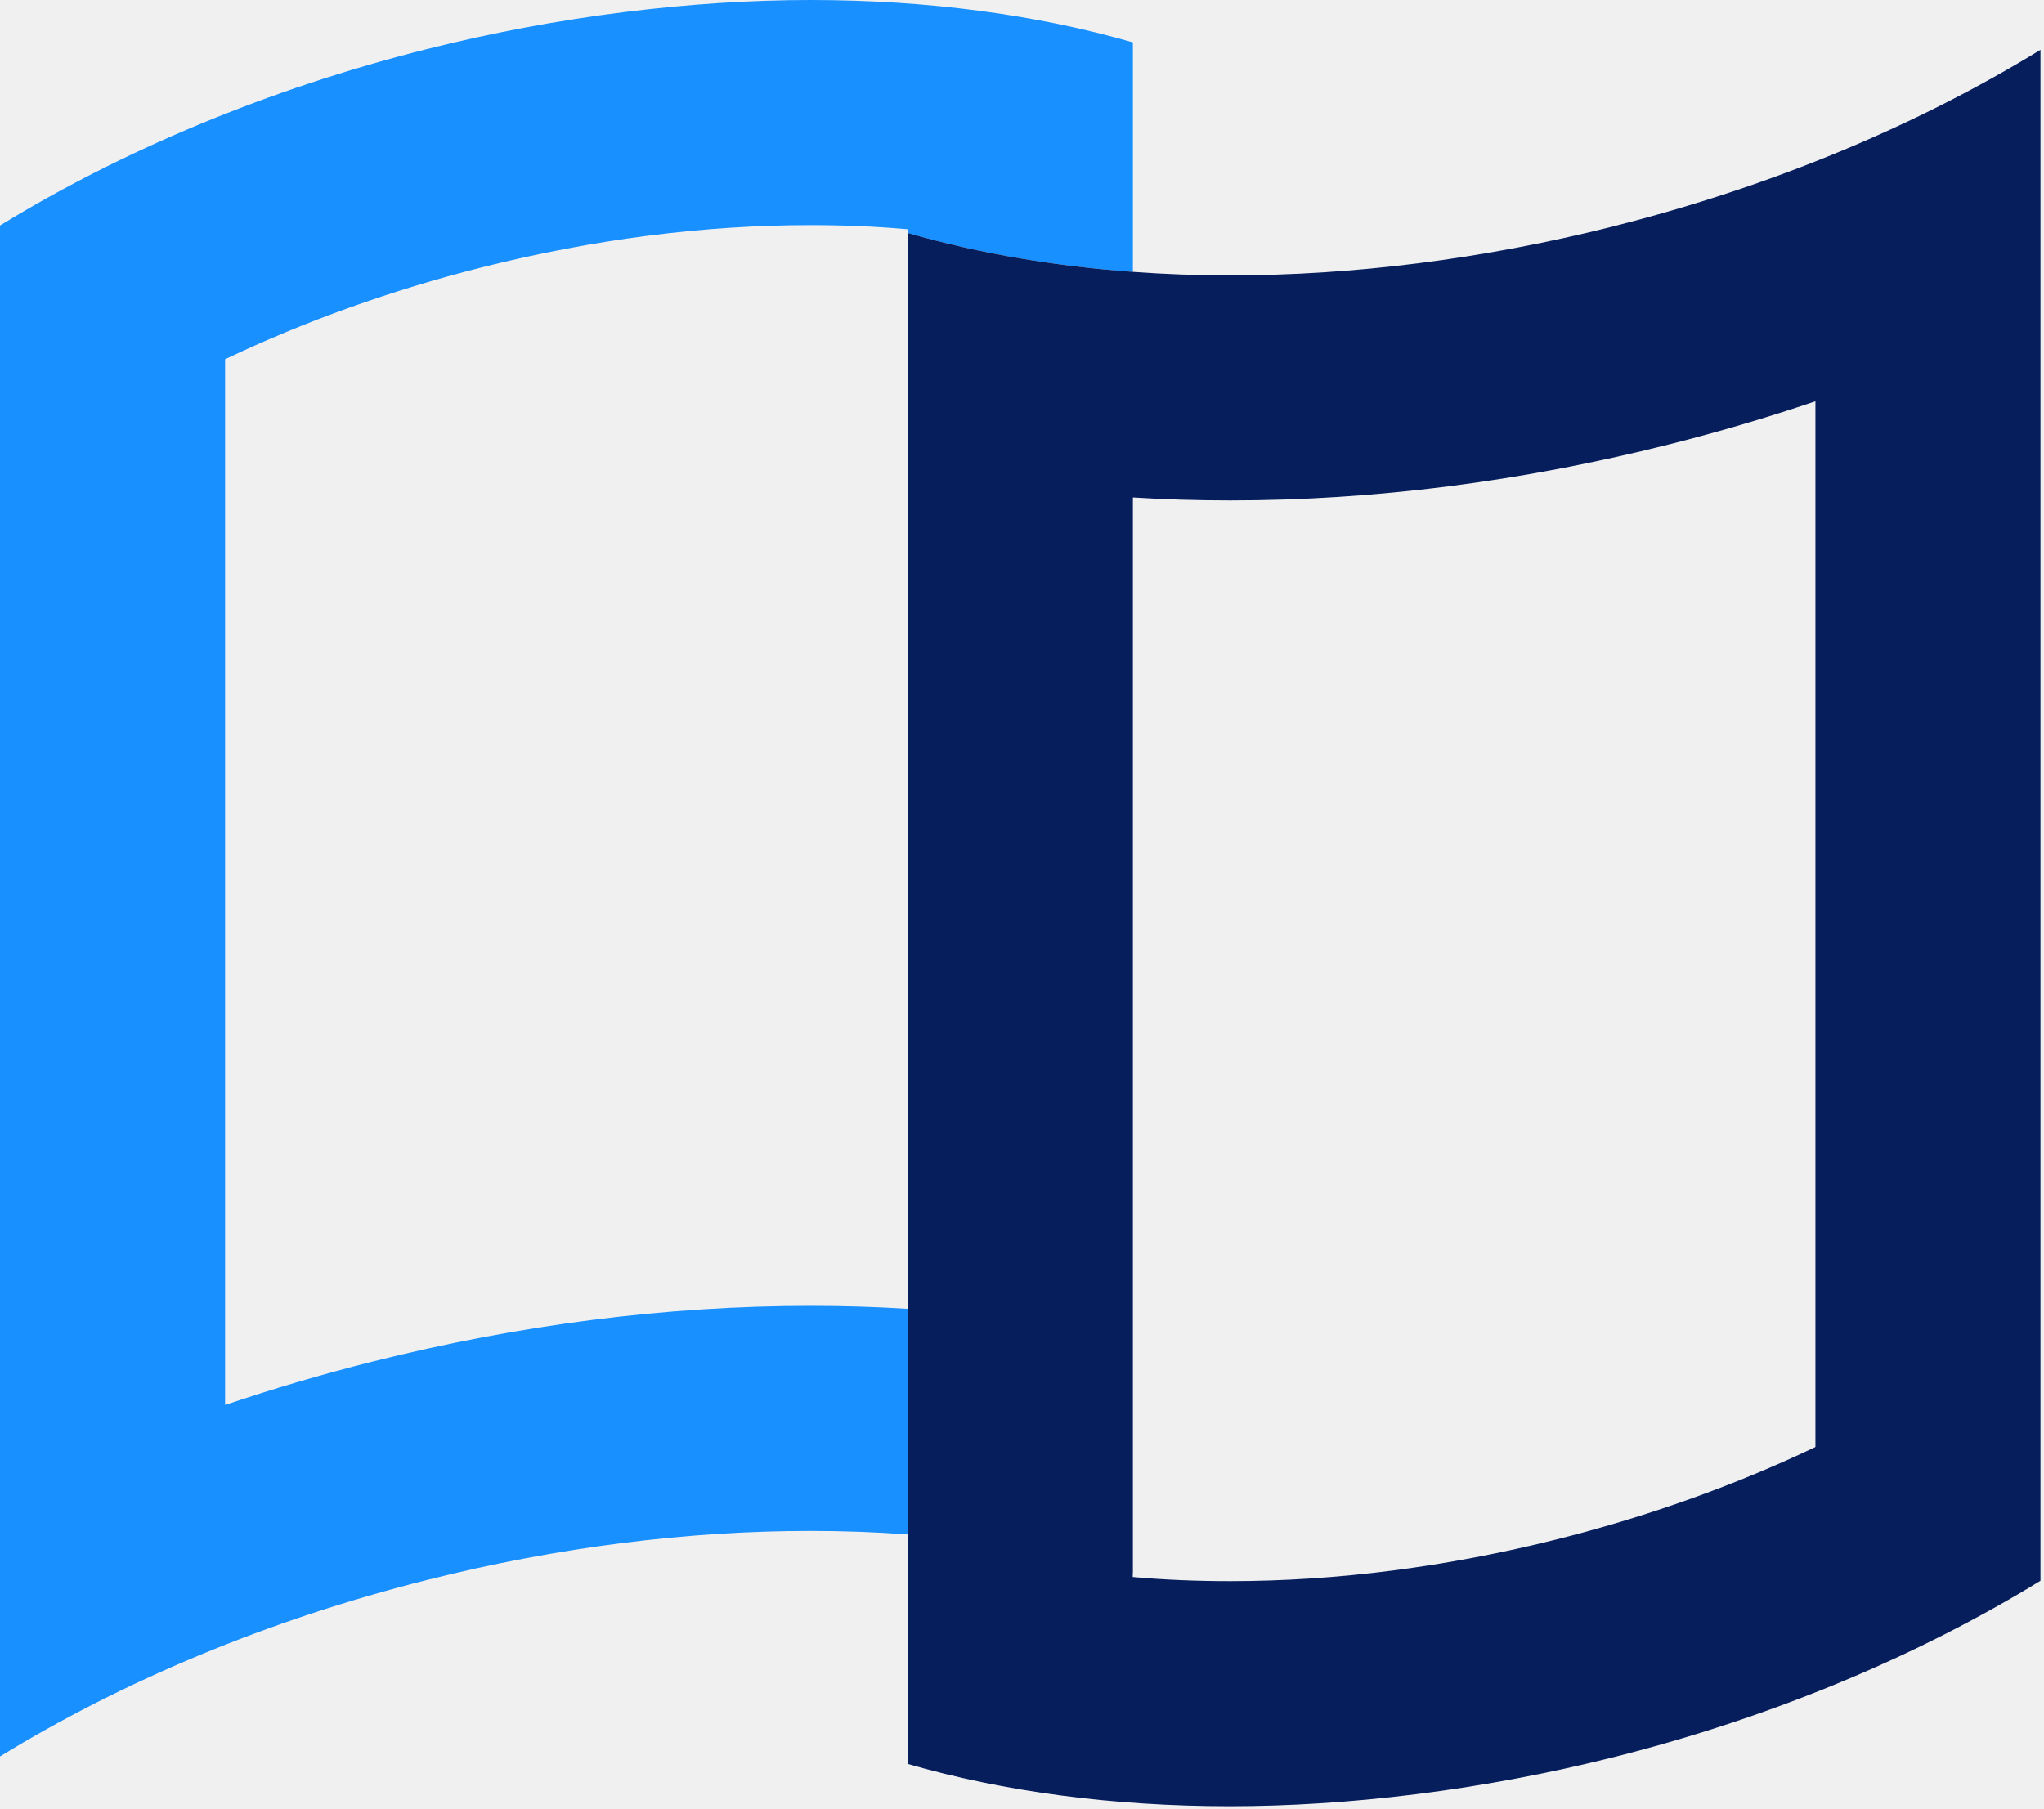
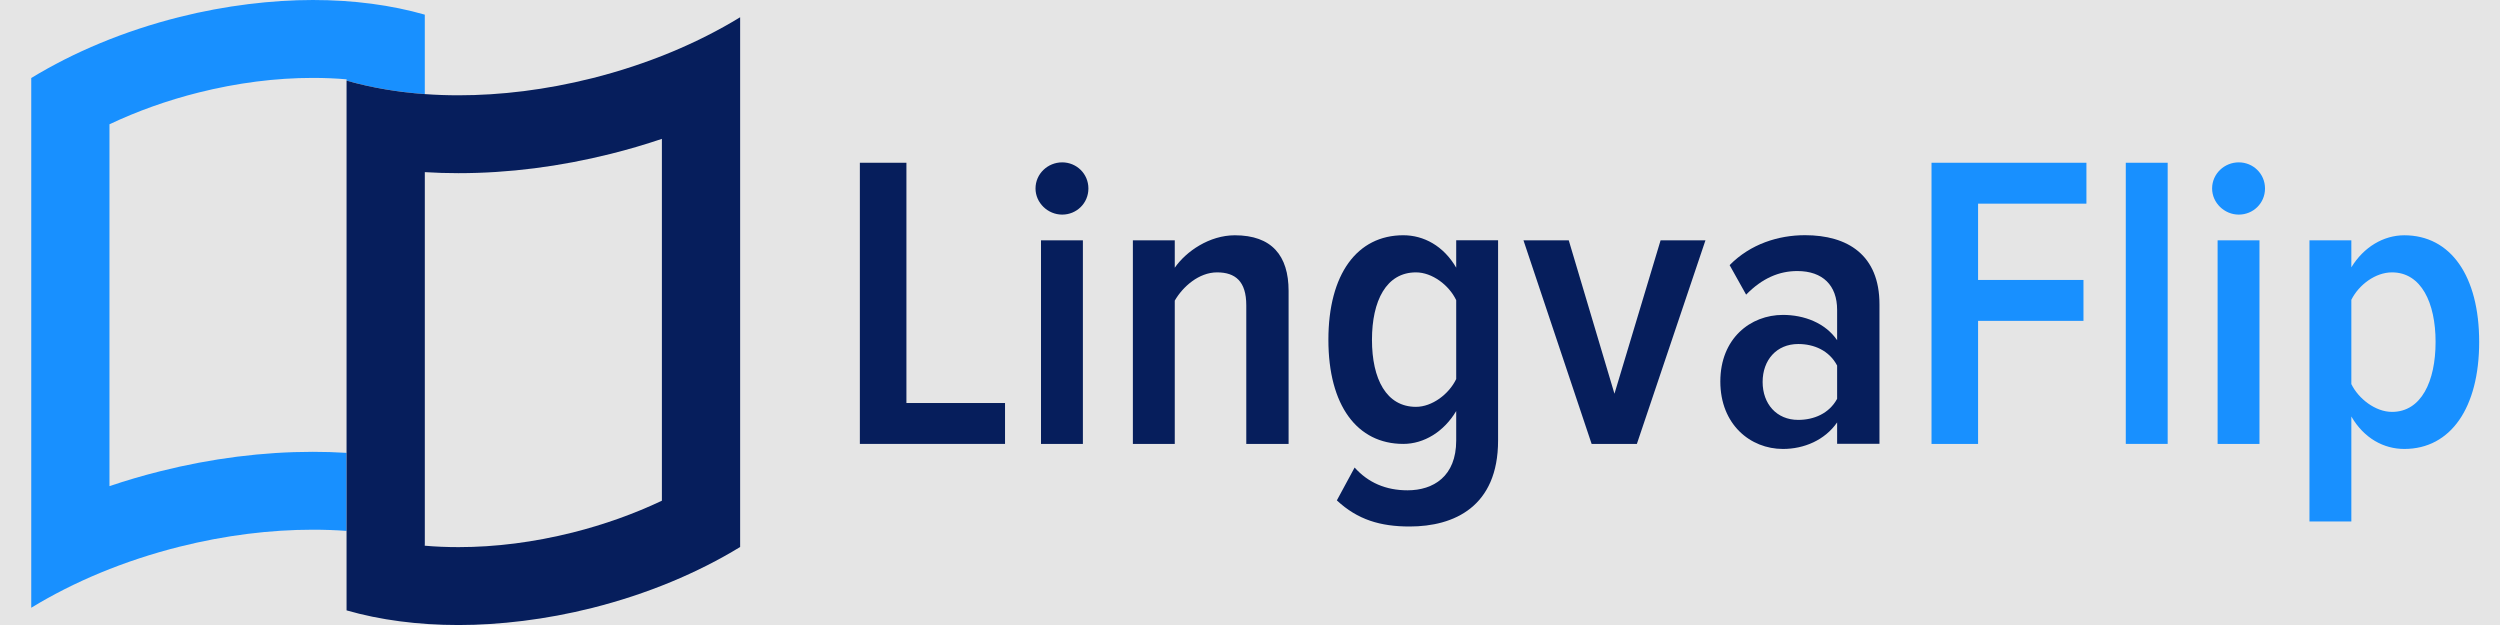
- <svg xmlns="http://www.w3.org/2000/svg" width="400" height="354" viewBox="0 0 400 354" fill="none">
-   <g clip-path="url(#clip0_26_424)">
-     <path d="M177.62 256.17C171.37 255.78 165.05 255.59 158.61 255.59C130.46 255.59 101.58 259.27 72.76 266.54C62.97 269.01 53.39 271.83 44.05 275V70.31C59.63 62.88 76.66 56.78 94.29 52.33C116.08 46.84 137.71 44.06 158.6 44.06C165.15 44.06 171.5 44.32 177.64 44.87V45.61C184.64 47.63 192 49.29 199.67 50.59C206.76 51.79 214.12 52.67 221.7 53.22V8.29C202.9 2.86 181.52 0 158.61 0C135.7 0 109.41 3.08 83.53 9.61C52.19 17.51 23.82 29.54 0 44.14V343.79C23.82 329.18 52.19 317.16 83.53 309.26C109.41 302.74 134.83 299.65 158.61 299.65C165.08 299.65 171.42 299.88 177.62 300.34V256.18V256.17Z" fill="#1890FF" />
-     <path d="M315.79 44.29C289.91 50.81 264.49 53.9 240.71 53.9C234.24 53.9 227.9 53.67 221.7 53.21C214.12 52.66 206.77 51.78 199.67 50.58C192 49.28 184.65 47.62 177.64 45.6C177.64 45.6 177.61 45.6 177.6 45.6V345.25C196.4 350.68 217.78 353.54 240.7 353.54C263.62 353.54 289.9 350.46 315.78 343.93C347.12 336.04 375.48 324.01 399.31 309.41V9.75C375.48 24.36 347.12 36.38 315.78 44.28L315.79 44.29ZM355.26 283.23C339.68 290.66 322.65 296.76 305.01 301.21C283.23 306.7 261.6 309.48 240.71 309.48C234.16 309.48 227.81 309.22 221.67 308.67V307.93H221.7V97.37C227.95 97.76 234.27 97.95 240.71 97.95C268.85 97.95 297.74 94.27 326.56 87C336.35 84.53 345.93 81.7 355.27 78.54V283.22L355.26 283.23Z" fill="#061E5C" />
+ <svg xmlns="http://www.w3.org/2000/svg" width="160" height="40" viewBox="0 0 160 40" fill="none">
+   <rect width="160" height="40" fill="#E5E5E5" />
+   <g id="logo/header/Desktop" clip-path="url(#clip0_0_1)">
+     <g id="ICON">
+       <path d="M22.178 28.983C21.468 28.938 20.75 28.917 20.02 28.917C16.821 28.917 13.542 29.334 10.268 30.156C9.155 30.434 8.068 30.753 7.006 31.113V7.955C8.777 7.114 10.712 6.424 12.713 5.921C15.188 5.301 17.645 4.986 20.02 4.986C20.763 4.986 21.485 5.015 22.182 5.077V5.16C22.978 5.388 23.815 5.577 24.685 5.722C25.49 5.858 26.327 5.958 27.187 6.02V0.938C25.052 0.325 22.623 0 20.02 0C17.417 0 14.429 0.348 11.49 1.088C7.928 1.982 4.706 3.343 2 4.993V38.896C4.706 37.243 7.928 35.884 11.49 34.989C14.431 34.251 17.318 33.901 20.02 33.901C20.756 33.901 21.476 33.926 22.178 33.978L22.178 28.981L22.178 28.983Z" fill="#1890FF" />
+       <path d="M37.877 5.011C34.936 5.749 32.049 6.099 29.347 6.099C28.612 6.099 27.891 6.074 27.189 6.022C26.329 5.96 25.492 5.86 24.686 5.724C23.815 5.577 22.98 5.39 22.184 5.162H22.18V39.064C24.316 39.679 26.746 40.002 29.349 40.002C31.952 40.002 34.94 39.654 37.879 38.913C41.439 38.02 44.661 36.659 47.369 35.008V1.104C44.663 2.757 41.441 4.116 37.879 5.011H37.877ZM42.361 32.045C40.59 32.886 38.655 33.576 36.652 34.081C34.177 34.701 31.719 35.016 29.347 35.016C28.604 35.016 27.881 34.987 27.185 34.925V34.842H27.188V11.017C27.899 11.062 28.617 11.083 29.347 11.083C32.544 11.083 35.825 10.665 39.099 9.844C40.212 9.566 41.299 9.245 42.361 8.887V32.045Z" fill="#061E5C" />
+       <path d="M55.031 28.41V10.416H58.011V25.793H64.322V28.41H55.031Z" fill="#061E5C" />
+       <path d="M66.273 12.063C66.273 11.12 67.059 10.391 67.979 10.391C68.899 10.391 69.658 11.12 69.658 12.063C69.658 13.007 68.899 13.735 67.979 13.735C67.059 13.735 66.273 12.98 66.273 12.063ZM66.624 28.41V15.381H69.305V28.41H66.624Z" fill="#061E5C" />
+       <path d="M79.762 28.41V19.535C79.762 17.998 79.057 17.432 77.892 17.432C76.728 17.432 75.699 18.348 75.185 19.239V28.41H72.504V15.381H75.185V17.134C75.916 16.082 77.405 15.058 79.03 15.058C81.387 15.058 82.47 16.353 82.47 18.619V28.41H79.762Z" fill="#061E5C" />
+       <path d="M85.558 32.026L86.696 29.922C87.563 30.893 88.701 31.38 90.081 31.38C91.733 31.38 93.197 30.491 93.197 28.196V26.307C92.411 27.629 91.137 28.41 89.811 28.41C86.859 28.41 85.017 25.955 85.017 21.747C85.017 17.538 86.859 15.056 89.811 15.056C91.112 15.056 92.385 15.73 93.197 17.132V15.379H95.877V28.192C95.877 32.428 93.061 33.696 90.217 33.696C88.348 33.696 86.886 33.265 85.558 32.024V32.026ZM93.197 19.212C92.737 18.242 91.653 17.432 90.623 17.432C88.726 17.432 87.806 19.239 87.806 21.749C87.806 24.258 88.726 26.038 90.623 26.038C91.652 26.038 92.735 25.228 93.197 24.258V19.212Z" fill="#061E5C" />
+       <path d="M101.864 28.41L97.502 15.381H100.4L103.325 25.199L106.278 15.381H109.149L104.76 28.41H101.862H101.864Z" fill="#061E5C" />
+       <path d="M117.576 28.41V27.034C116.79 28.167 115.464 28.733 114.109 28.733C112.024 28.733 110.101 27.169 110.101 24.416C110.101 21.663 112.024 20.154 114.109 20.154C115.464 20.154 116.817 20.666 117.576 21.772V19.829C117.576 18.265 116.656 17.347 115.029 17.347C113.864 17.347 112.781 17.805 111.752 18.857L110.696 16.968C112.024 15.618 113.812 15.052 115.518 15.052C118.253 15.052 120.286 16.32 120.286 19.475V28.405H117.578L117.576 28.41ZM117.576 25.524V23.394C117.062 22.423 116.087 22.017 115.084 22.017C113.701 22.017 112.808 23.042 112.808 24.445C112.808 25.849 113.703 26.873 115.084 26.873C116.085 26.873 117.062 26.47 117.576 25.524Z" fill="#061E5C" />
+       <path d="M123.617 10.416H133.531V13.034H126.597V17.917H133.342V20.535H126.597V28.412H123.617V10.416Z" fill="#1890FF" />
+       <path d="M136.05 28.41V10.416H138.731V28.409H136.05V28.41Z" fill="#1890FF" />
+       <path d="M141.575 12.063C141.575 11.12 142.361 10.391 143.281 10.391C144.202 10.391 144.961 11.12 144.961 12.063C144.961 13.007 144.202 13.735 143.281 13.735C142.361 13.735 141.575 12.98 141.575 12.063ZM141.927 28.41V15.381H144.607V28.41H141.927Z" fill="#1890FF" />
+       <path d="M150.486 33.375H147.806V15.383H150.486V17.109C151.273 15.814 152.544 15.058 153.872 15.058C156.852 15.058 158.667 17.675 158.667 21.882C158.667 26.089 156.852 28.733 153.872 28.733C152.571 28.733 151.298 28.059 150.486 26.655V33.375ZM155.877 21.882C155.877 19.373 154.957 17.432 153.088 17.432C152.032 17.432 150.976 18.215 150.486 19.185V24.581C150.946 25.524 152.03 26.361 153.088 26.361C154.957 26.361 155.877 24.418 155.877 21.884V21.882Z" fill="#1890FF" />
+     </g>
  </g>
  <defs>
-     <clipPath id="clip0_26_424">
-       <rect width="399.32" height="353.54" fill="white" />
+     <clipPath id="clip0_0_1">
+       <rect width="160" height="40" fill="white" />
    </clipPath>
  </defs>
</svg>
